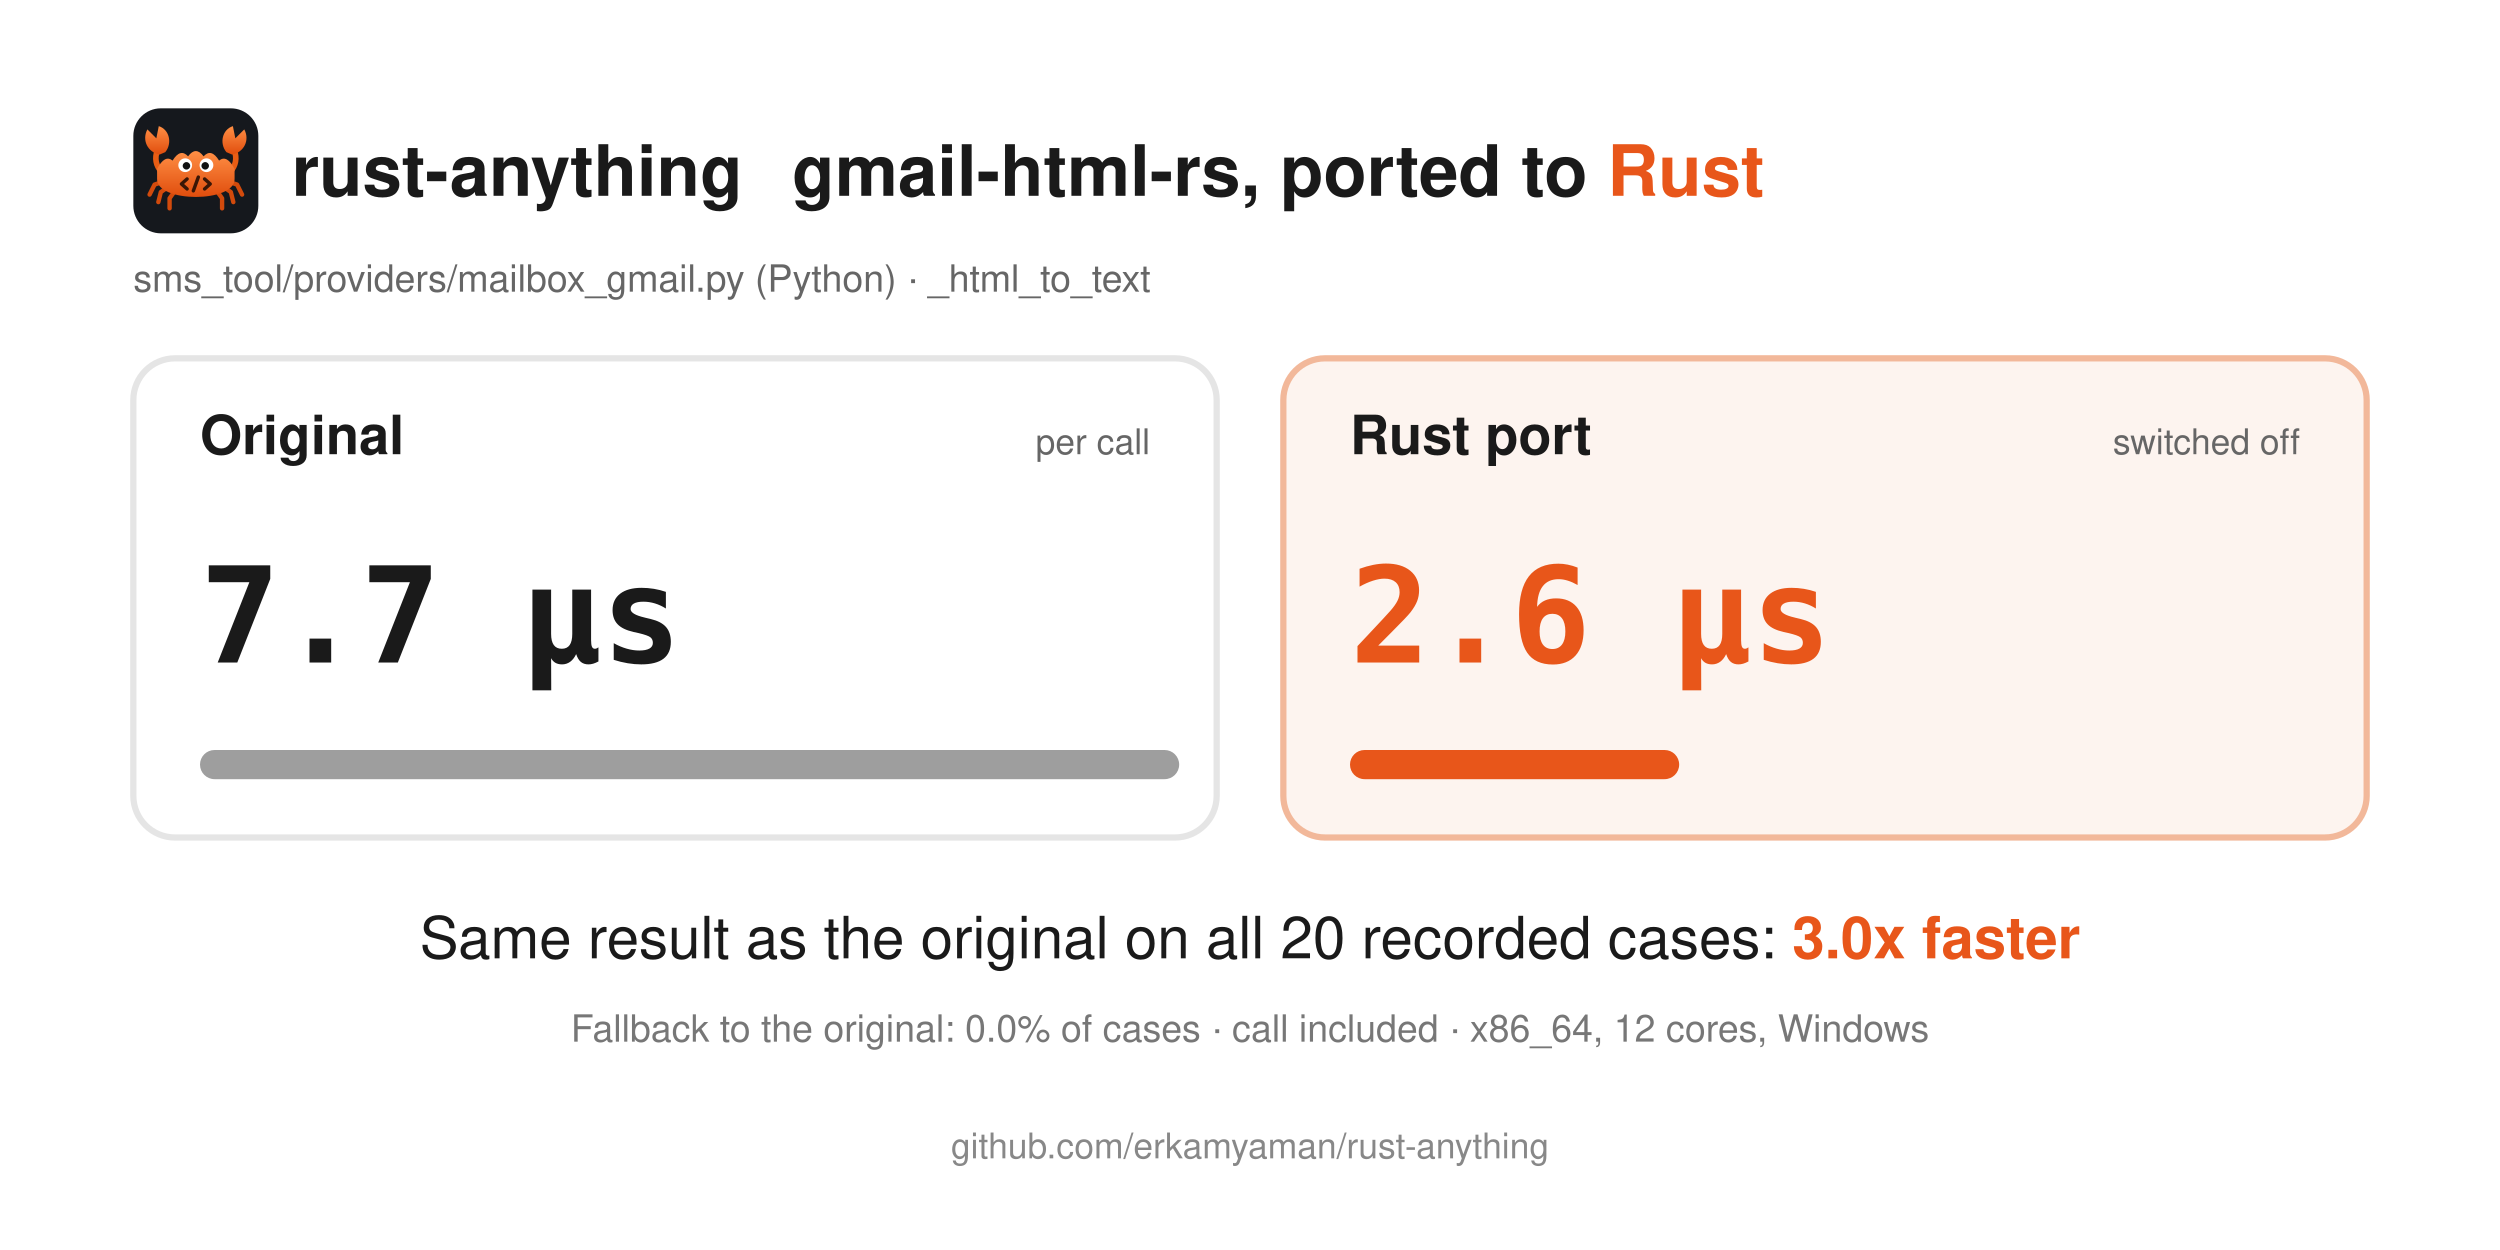
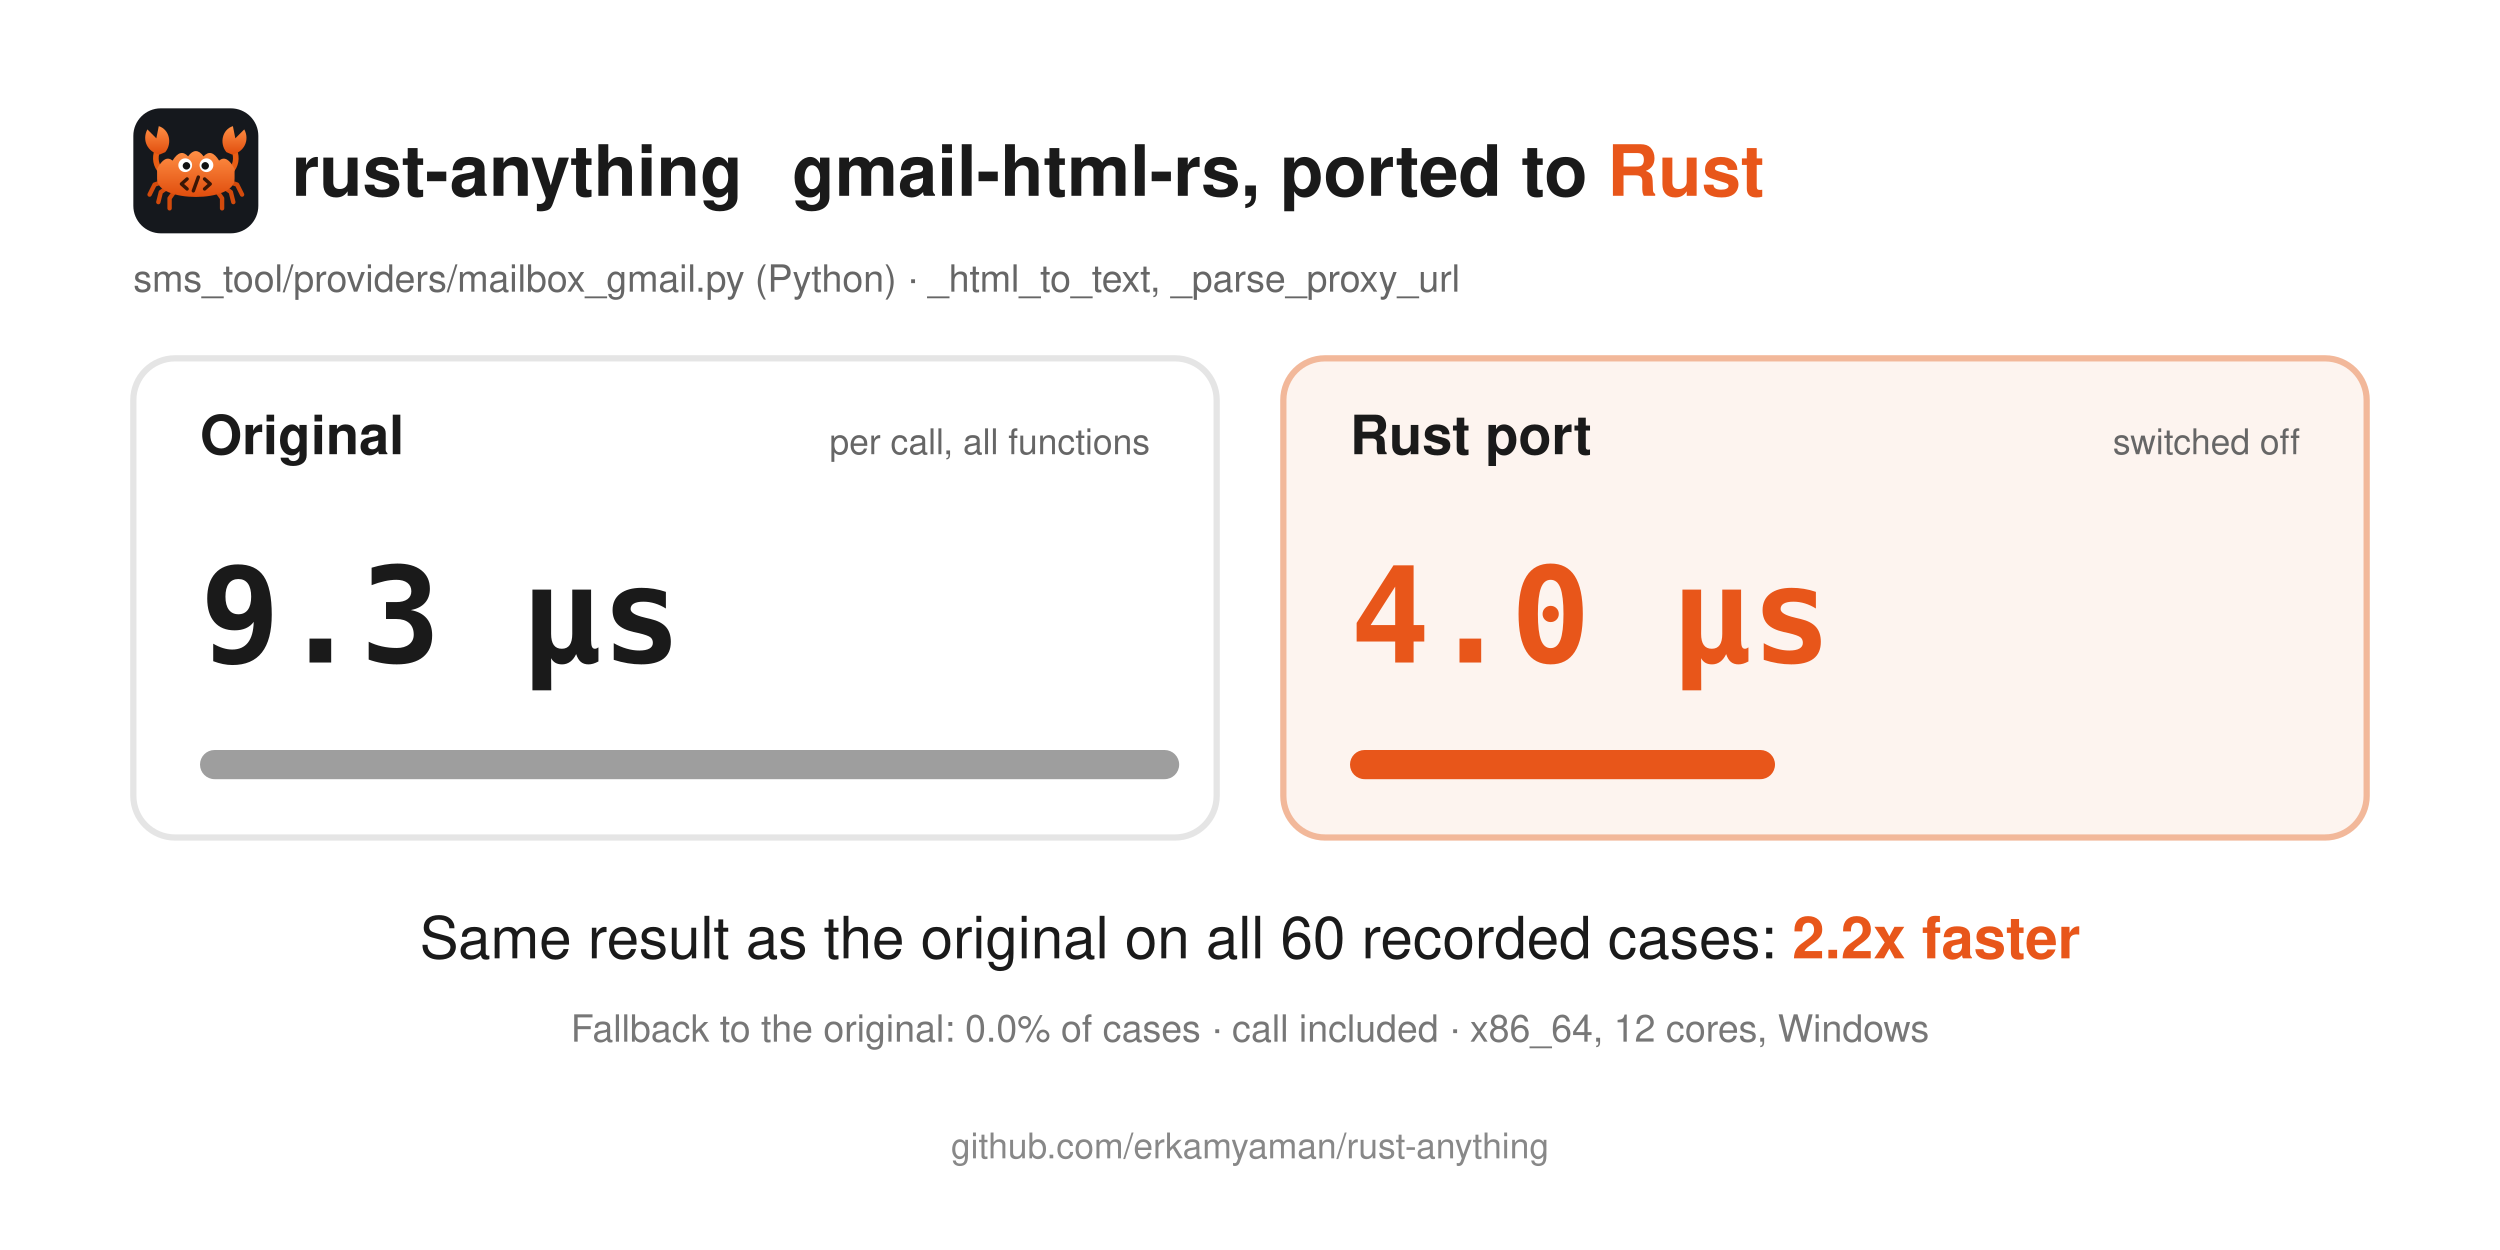
- <svg xmlns="http://www.w3.org/2000/svg" width="1200" height="600" viewBox="0 0 1200 600" role="img" aria-label="gmail-html-rs: 20 of 20 recorded cases match, 3.0x faster">
+ <svg xmlns="http://www.w3.org/2000/svg" width="1200" height="600" viewBox="0 0 1200 600" role="img" aria-label="gmail-html-rs: 60 of 60 recorded cases match, 2.2x faster">
  <rect width="1200" height="600" fill="#ffffff" />
  <g font-family="-apple-system, BlinkMacSystemFont, 'Segoe UI', Helvetica, Arial, sans-serif">
    <svg x="64" y="52" width="60" height="60" viewBox="0 0 200 200">
      <rect width="200" height="200" rx="44" fill="#15181d" />
      <defs>
        <linearGradient id="shell" x1="0" y1="0" x2="0" y2="1">
          <stop offset="0" stop-color="#ff8f45" />
          <stop offset="1" stop-color="#e04d0d" />
        </linearGradient>
      </defs>
      <g transform="translate(0,-8)">
        <path d="M52,124 L34,130 L26,146" stroke="#d24a0c" stroke-width="7" stroke-linecap="round" stroke-linejoin="round" fill="none" />
        <path d="M58,132 L44,142 L40,158" stroke="#d24a0c" stroke-width="7" stroke-linecap="round" stroke-linejoin="round" fill="none" />
        <path d="M68,138 L58,152 L58,168" stroke="#d24a0c" stroke-width="7" stroke-linecap="round" stroke-linejoin="round" fill="none" />
        <path d="M148,124 L166,130 L174,146" stroke="#d24a0c" stroke-width="7" stroke-linecap="round" stroke-linejoin="round" fill="none" />
        <path d="M142,132 L156,142 L160,158" stroke="#d24a0c" stroke-width="7" stroke-linecap="round" stroke-linejoin="round" fill="none" />
        <path d="M132,138 L142,152 L142,168" stroke="#d24a0c" stroke-width="7" stroke-linecap="round" stroke-linejoin="round" fill="none" />
        <path d="M48,112 C38,104 34,92 37,80" stroke="#e85d14" stroke-width="9" stroke-linecap="round" fill="none" />
        <path d="M152,112 C162,104 166,92 163,80" stroke="#e85d14" stroke-width="9" stroke-linecap="round" fill="none" />
        <g transform="translate(42,82) scale(1.3,1.3)">
          <path d="M0,0 C-15,-3 -22,-18 -15,-31 L-4,-20 L-1,-35 C12,-31 16,-14 7,-3 Z" fill="url(#shell)" />
        </g>
        <g transform="translate(158,82) scale(-1.3,1.3)">
          <path d="M0,0 C-15,-3 -22,-18 -15,-31 L-4,-20 L-1,-35 C12,-31 16,-14 7,-3 Z" fill="url(#shell)" />
        </g>
        <path d="M38.0,120.4 L38.0,105.0 Q50.4,81.4 62.8,91.6 Q75.2,71.4 87.6,84.8 Q100.0,68.0 112.4,84.8 Q124.8,71.4 137.2,91.6 Q149.6,81.4 162.0,105.0 L162.0,120.4 C164.0,159.6 36.0,159.6 38.0,120.4 Z" fill="url(#shell)" />
        <circle cx="83" cy="99" r="11" fill="#fff" />
        <circle cx="117" cy="99" r="11" fill="#fff" />
        <circle cx="85" cy="100" r="6" fill="#111" />
        <circle cx="115" cy="100" r="6" fill="#111" />
        <g stroke="#3a1606" stroke-width="5.5" stroke-linecap="round" stroke-linejoin="round" fill="none">
          <path d="M86,121 L77,129 L86,137" />
          <path d="M104,118 L96,140" />
          <path d="M114,121 L123,129 L114,137" />
        </g>
      </g>
    </svg>
    <text x="140" y="94" font-size="34" font-weight="700" fill="#1a1a1a">rust-anything</text>
    <text x="380" y="94" font-size="34" font-weight="700" fill="#1a1a1a">gmail-html-rs, ported to <tspan fill="#e8561a">Rust</tspan>
    </text>
-     <text x="64" y="140" font-size="18" fill="#666666">sms_tool/providers/mailbox_gmail.py (Python) · _html_to_text</text>
+     <text x="64" y="140" font-size="18" fill="#666666">sms_tool/providers/mailbox_gmail.py (Python) · _html_to_text, _parse_proxy_url</text>
    <rect x="64" y="172" width="520" height="230" rx="20" fill="#ffffff" stroke="#e5e5e5" stroke-width="3" />
    <text x="96" y="218" font-size="26" font-weight="700" fill="#1a1a1a">Original</text>
-     <text x="552" y="218" font-size="17" fill="#666666" text-anchor="end">per call</text>
-     <text x="96" y="318" font-family="ui-monospace, SFMono-Regular, Menlo, Consolas, monospace" font-size="64" font-weight="700" fill="#1a1a1a">7.7 µs</text>
+     <text x="552" y="218" font-size="17" fill="#666666" text-anchor="end">per call, all functions</text>
+     <text x="96" y="318" font-family="ui-monospace, SFMono-Regular, Menlo, Consolas, monospace" font-size="64" font-weight="700" fill="#1a1a1a">9.3 µs</text>
    <rect x="96" y="360" width="470" height="14" rx="7" fill="#9e9e9e" />
    <rect x="616" y="172" width="520" height="230" rx="20" fill="#fdf4ef" stroke="#f2b89a" stroke-width="3" />
    <text x="648" y="218" font-size="26" font-weight="700" fill="#1a1a1a">Rust port</text>
    <text x="1104" y="218" font-size="17" fill="#666666" text-anchor="end">switched off</text>
-     <text x="648" y="318" font-family="ui-monospace, SFMono-Regular, Menlo, Consolas, monospace" font-size="64" font-weight="700" fill="#e8561a">2.6 µs</text>
-     <rect x="648" y="360" width="158" height="14" rx="7" fill="#e8561a" />
-     <text x="600" y="460" font-size="28" fill="#1a1a1a" text-anchor="middle">Same result as the original on all 20 recorded cases: <tspan font-weight="700" fill="#e8561a">3.0x faster</tspan>
+     <text x="648" y="318" font-family="ui-monospace, SFMono-Regular, Menlo, Consolas, monospace" font-size="64" font-weight="700" fill="#e8561a">4.0 µs</text>
+     <rect x="648" y="360" width="204" height="14" rx="7" fill="#e8561a" />
+     <text x="600" y="460" font-size="28" fill="#1a1a1a" text-anchor="middle">Same result as the original on all 60 recorded cases: <tspan font-weight="700" fill="#e8561a">2.2x faster</tspan>
    </text>
    <text x="600" y="500" font-size="18" fill="#777777" text-anchor="middle">Fallback to the original: 0.0% of cases · call included · x86_64, 12 cores, Windows</text>
    <text x="600" y="556" font-size="17" fill="#888888" text-anchor="middle">github.com/erkamyaman/rust-anything</text>
  </g>
</svg>
